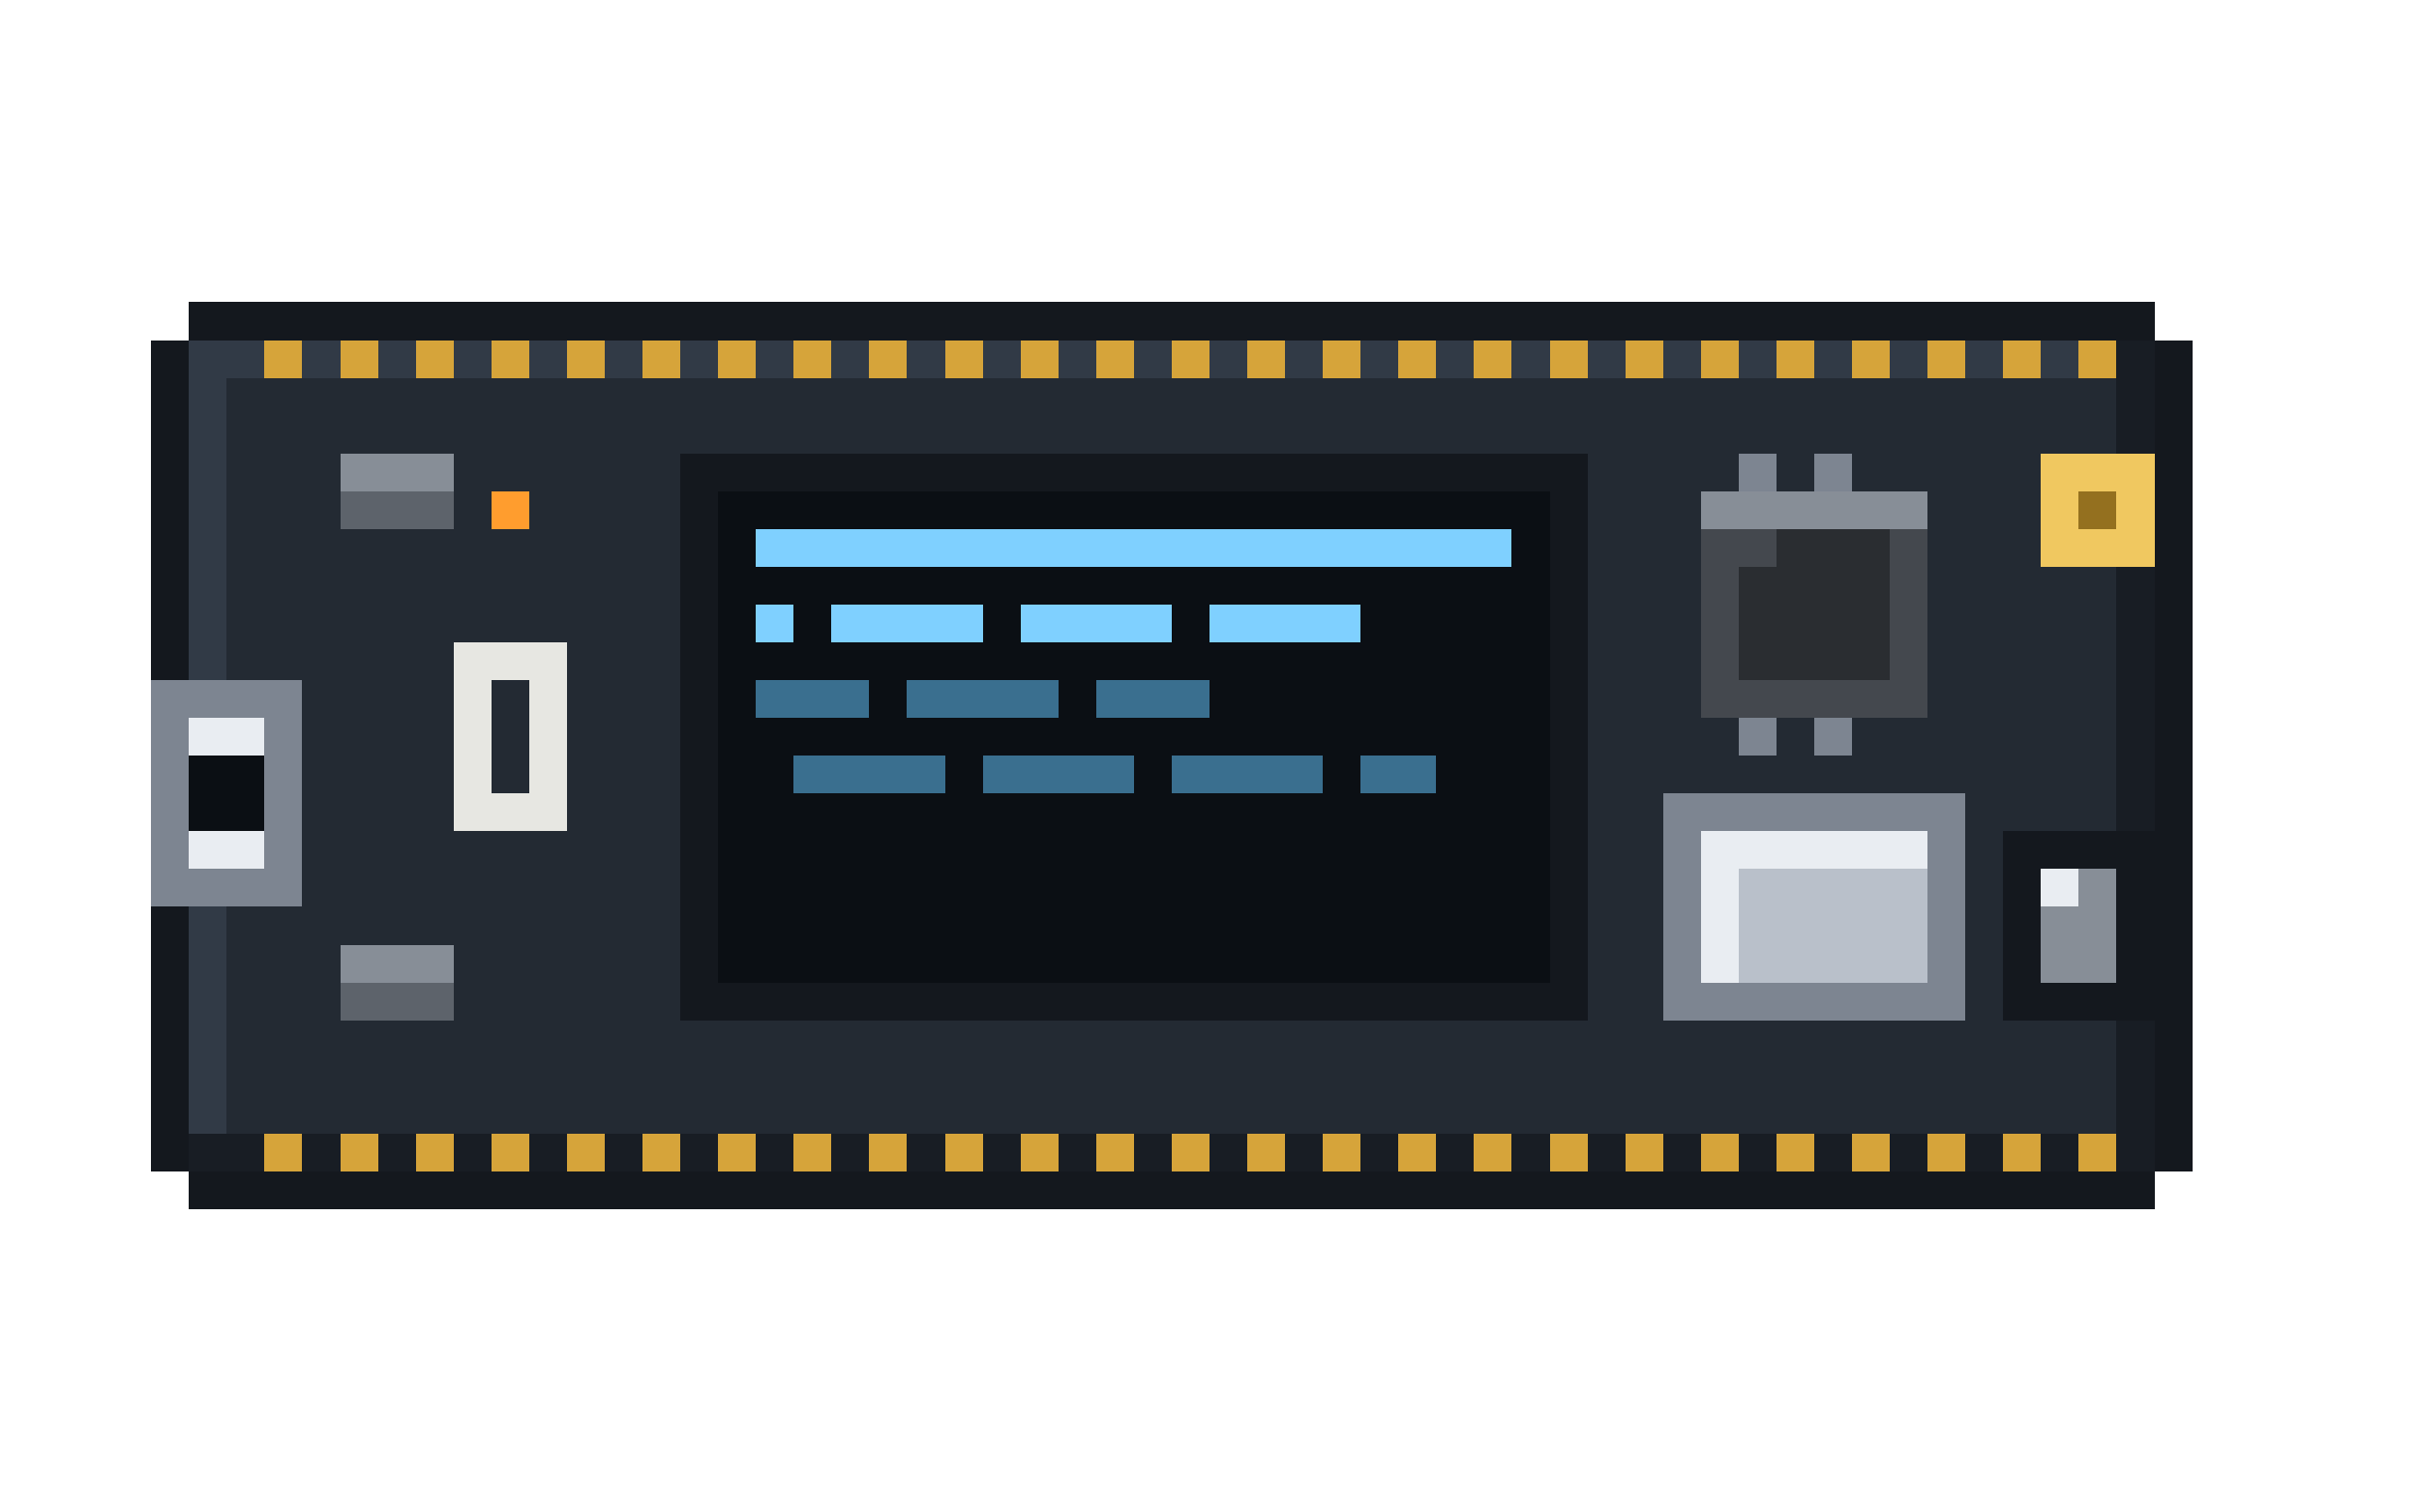
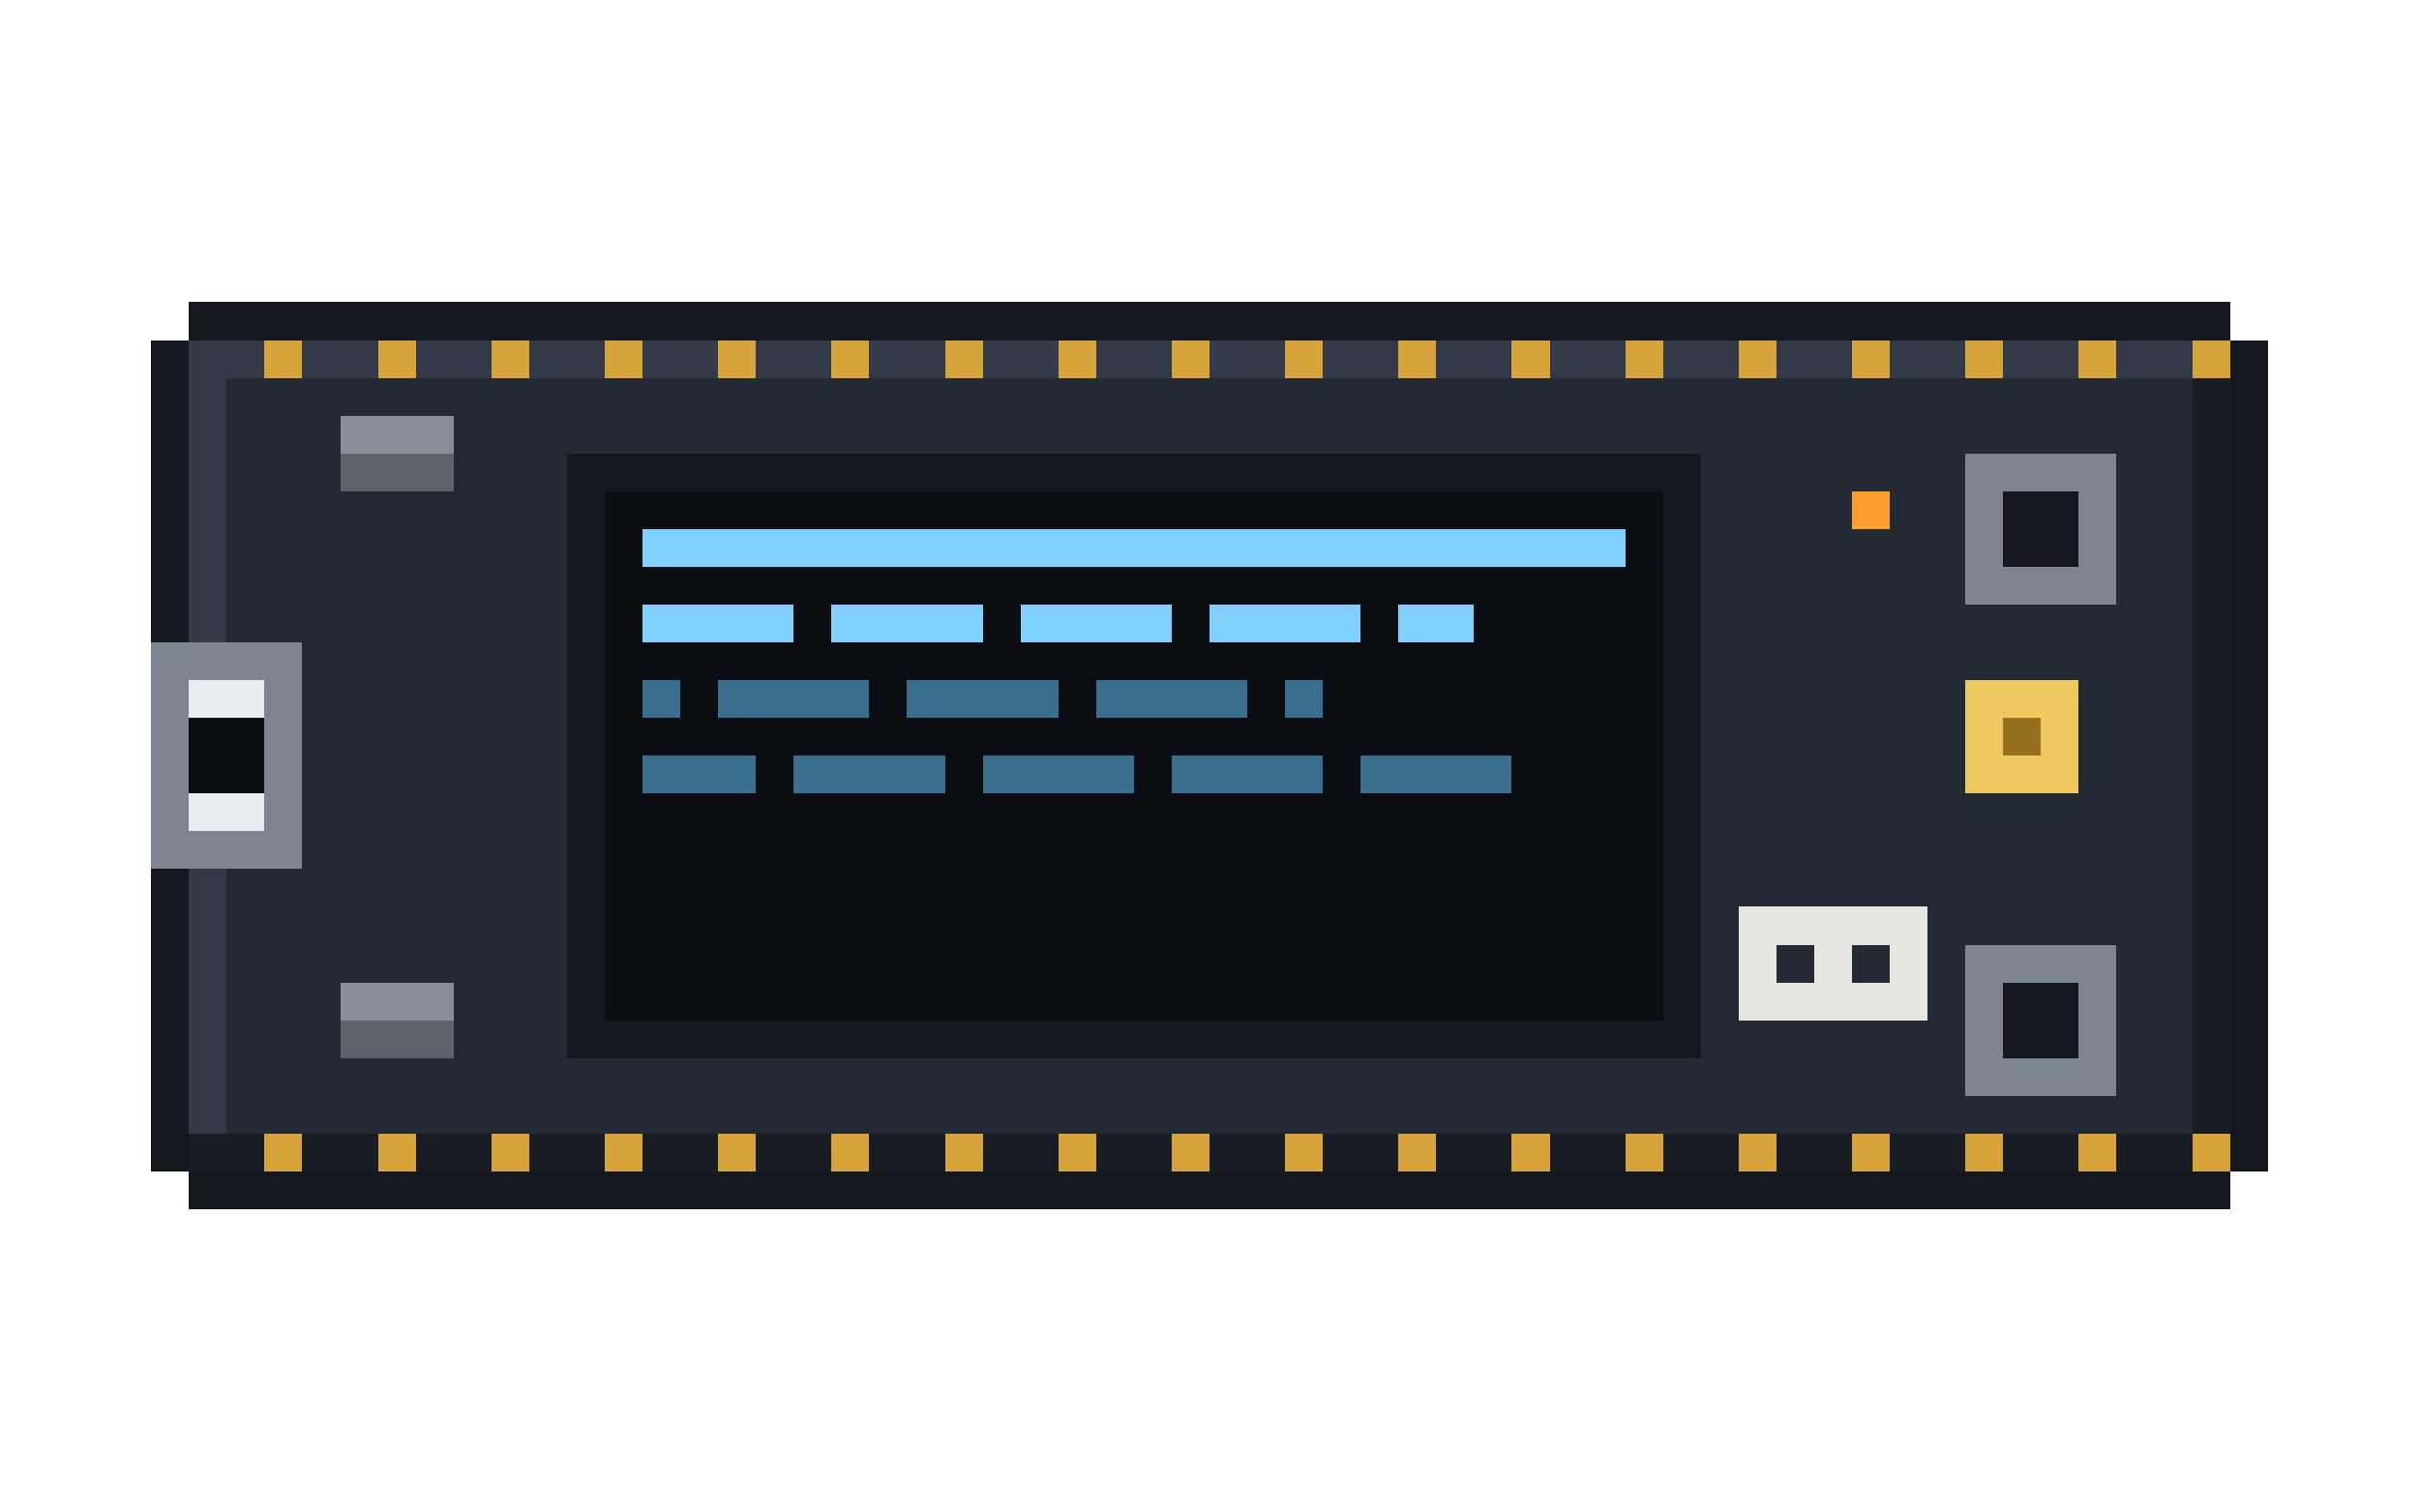
<svg xmlns="http://www.w3.org/2000/svg" viewBox="0 0 64 40" width="256" height="160" shape-rendering="crispEdges" role="img" aria-label="Heltec V4 (FEM på)">
-   <path fill="#14181e" d="M5 8h52v1h-52zM4 9h1v1h-1zM57 9h1v1h-1zM4 10h1v1h-1zM57 10h1v1h-1zM4 11h1v1h-1zM57 11h1v1h-1zM4 12h1v1h-1zM18 12h24v1h-24zM57 12h1v1h-1zM4 13h1v1h-1zM18 13h1v1h-1zM41 13h1v1h-1zM57 13h1v1h-1zM4 14h1v1h-1zM18 14h1v1h-1zM41 14h1v1h-1zM57 14h1v1h-1zM4 15h1v1h-1zM18 15h1v1h-1zM41 15h1v1h-1zM57 15h1v1h-1zM4 16h1v1h-1zM18 16h1v1h-1zM41 16h1v1h-1zM57 16h1v1h-1zM4 17h1v1h-1zM18 17h1v1h-1zM41 17h1v1h-1zM57 17h1v1h-1zM18 18h1v1h-1zM41 18h1v1h-1zM57 18h1v1h-1zM18 19h1v1h-1zM41 19h1v1h-1zM57 19h1v1h-1zM18 20h1v1h-1zM41 20h1v1h-1zM57 20h1v1h-1zM18 21h1v1h-1zM41 21h1v1h-1zM57 21h1v1h-1zM18 22h1v1h-1zM41 22h1v1h-1zM53 22h5v1h-5zM18 23h1v1h-1zM41 23h1v1h-1zM53 23h1v1h-1zM56 23h2v1h-2zM4 24h1v1h-1zM18 24h1v1h-1zM41 24h1v1h-1zM53 24h1v1h-1zM56 24h2v1h-2zM4 25h1v1h-1zM18 25h1v1h-1zM41 25h1v1h-1zM53 25h1v1h-1zM56 25h2v1h-2zM4 26h1v1h-1zM18 26h24v1h-24zM53 26h5v1h-5zM4 27h1v1h-1zM57 27h1v1h-1zM4 28h1v1h-1zM57 28h1v1h-1zM4 29h1v1h-1zM57 29h1v1h-1zM4 30h1v1h-1zM57 30h1v1h-1zM5 31h52v1h-52z" />
-   <path fill="#313a46" d="M5 9h2v1h-2zM8 9h1v1h-1zM10 9h1v1h-1zM12 9h1v1h-1zM14 9h1v1h-1zM16 9h1v1h-1zM18 9h1v1h-1zM20 9h1v1h-1zM22 9h1v1h-1zM24 9h1v1h-1zM26 9h1v1h-1zM28 9h1v1h-1zM30 9h1v1h-1zM32 9h1v1h-1zM34 9h1v1h-1zM36 9h1v1h-1zM38 9h1v1h-1zM40 9h1v1h-1zM42 9h1v1h-1zM44 9h1v1h-1zM46 9h1v1h-1zM48 9h1v1h-1zM50 9h1v1h-1zM52 9h1v1h-1zM54 9h1v1h-1zM5 10h1v1h-1zM5 11h1v1h-1zM5 12h1v1h-1zM5 13h1v1h-1zM5 14h1v1h-1zM5 15h1v1h-1zM5 16h1v1h-1zM5 17h1v1h-1zM5 24h1v1h-1zM5 25h1v1h-1zM5 26h1v1h-1zM5 27h1v1h-1zM5 28h1v1h-1zM5 29h1v1h-1z" />
-   <path fill="#d6a43a" d="M7 9h1v1h-1zM9 9h1v1h-1zM11 9h1v1h-1zM13 9h1v1h-1zM15 9h1v1h-1zM17 9h1v1h-1zM19 9h1v1h-1zM21 9h1v1h-1zM23 9h1v1h-1zM25 9h1v1h-1zM27 9h1v1h-1zM29 9h1v1h-1zM31 9h1v1h-1zM33 9h1v1h-1zM35 9h1v1h-1zM37 9h1v1h-1zM39 9h1v1h-1zM41 9h1v1h-1zM43 9h1v1h-1zM45 9h1v1h-1zM47 9h1v1h-1zM49 9h1v1h-1zM51 9h1v1h-1zM53 9h1v1h-1zM55 9h1v1h-1zM7 30h1v1h-1zM9 30h1v1h-1zM11 30h1v1h-1zM13 30h1v1h-1zM15 30h1v1h-1zM17 30h1v1h-1zM19 30h1v1h-1zM21 30h1v1h-1zM23 30h1v1h-1zM25 30h1v1h-1zM27 30h1v1h-1zM29 30h1v1h-1zM31 30h1v1h-1zM33 30h1v1h-1zM35 30h1v1h-1zM37 30h1v1h-1zM39 30h1v1h-1zM41 30h1v1h-1zM43 30h1v1h-1zM45 30h1v1h-1zM47 30h1v1h-1zM49 30h1v1h-1zM51 30h1v1h-1zM53 30h1v1h-1zM55 30h1v1h-1z" />
-   <path fill="#181d24" d="M56 9h1v1h-1zM56 10h1v1h-1zM56 11h1v1h-1zM56 15h1v1h-1zM56 16h1v1h-1zM56 17h1v1h-1zM56 18h1v1h-1zM56 19h1v1h-1zM56 20h1v1h-1zM56 21h1v1h-1zM56 27h1v1h-1zM56 28h1v1h-1zM56 29h1v1h-1zM5 30h2v1h-2zM8 30h1v1h-1zM10 30h1v1h-1zM12 30h1v1h-1zM14 30h1v1h-1zM16 30h1v1h-1zM18 30h1v1h-1zM20 30h1v1h-1zM22 30h1v1h-1zM24 30h1v1h-1zM26 30h1v1h-1zM28 30h1v1h-1zM30 30h1v1h-1zM32 30h1v1h-1zM34 30h1v1h-1zM36 30h1v1h-1zM38 30h1v1h-1zM40 30h1v1h-1zM42 30h1v1h-1zM44 30h1v1h-1zM46 30h1v1h-1zM48 30h1v1h-1zM50 30h1v1h-1zM52 30h1v1h-1zM54 30h1v1h-1zM56 30h1v1h-1z" />
-   <path fill="#232a33" d="M6 10h50v1h-50zM6 11h50v1h-50zM6 12h3v1h-3zM12 12h6v1h-6zM42 12h4v1h-4zM47 12h1v1h-1zM49 12h5v1h-5zM6 13h3v1h-3zM12 13h1v1h-1zM14 13h4v1h-4zM42 13h3v1h-3zM51 13h3v1h-3zM6 14h12v1h-12zM42 14h3v1h-3zM51 14h3v1h-3zM6 15h12v1h-12zM42 15h3v1h-3zM51 15h5v1h-5zM6 16h12v1h-12zM42 16h3v1h-3zM51 16h5v1h-5zM6 17h6v1h-6zM15 17h3v1h-3zM42 17h3v1h-3zM51 17h5v1h-5zM8 18h4v1h-4zM13 18h1v1h-1zM15 18h3v1h-3zM42 18h3v1h-3zM51 18h5v1h-5zM8 19h4v1h-4zM13 19h1v1h-1zM15 19h3v1h-3zM42 19h4v1h-4zM47 19h1v1h-1zM49 19h7v1h-7zM8 20h4v1h-4zM13 20h1v1h-1zM15 20h3v1h-3zM42 20h14v1h-14zM8 21h4v1h-4zM15 21h3v1h-3zM42 21h2v1h-2zM52 21h4v1h-4zM8 22h10v1h-10zM42 22h2v1h-2zM52 22h1v1h-1zM8 23h10v1h-10zM42 23h2v1h-2zM52 23h1v1h-1zM6 24h12v1h-12zM42 24h2v1h-2zM52 24h1v1h-1zM6 25h3v1h-3zM12 25h6v1h-6zM42 25h2v1h-2zM52 25h1v1h-1zM6 26h3v1h-3zM12 26h6v1h-6zM42 26h2v1h-2zM52 26h1v1h-1zM6 27h50v1h-50zM6 28h50v1h-50zM6 29h50v1h-50z" />
-   <path fill="#878e97" d="M9 12h3v1h-3zM45 13h6v1h-6zM55 23h1v1h-1zM54 24h2v1h-2zM9 25h3v1h-3zM54 25h2v1h-2z" />
-   <path fill="#7d8591" d="M46 12h1v1h-1zM48 12h1v1h-1zM4 18h4v1h-4zM4 19h1v1h-1zM7 19h1v1h-1zM46 19h1v1h-1zM48 19h1v1h-1zM4 20h1v1h-1zM7 20h1v1h-1zM4 21h1v1h-1zM7 21h1v1h-1zM44 21h8v1h-8zM4 22h1v1h-1zM7 22h1v1h-1zM44 22h1v1h-1zM51 22h1v1h-1zM4 23h4v1h-4zM44 23h1v1h-1zM51 23h1v1h-1zM44 24h1v1h-1zM51 24h1v1h-1zM44 25h1v1h-1zM51 25h1v1h-1zM44 26h8v1h-8z" />
-   <path fill="#f0c860" d="M54 12h3v1h-3zM54 13h1v1h-1zM56 13h1v1h-1zM54 14h3v1h-3z" />
-   <path fill="#5d636b" d="M9 13h3v1h-3zM9 26h3v1h-3z" />
-   <path fill="#ff9d2e" d="M13 13h1v1h-1z" />
-   <path fill="#0b0f14" d="M19 13h22v1h-22zM19 14h1v1h-1zM40 14h1v1h-1zM19 15h22v1h-22zM19 16h1v1h-1zM21 16h1v1h-1zM26 16h1v1h-1zM31 16h1v1h-1zM36 16h5v1h-5zM19 17h22v1h-22zM19 18h1v1h-1zM23 18h1v1h-1zM28 18h1v1h-1zM32 18h9v1h-9zM19 19h22v1h-22zM5 20h2v1h-2zM19 20h2v1h-2zM25 20h1v1h-1zM30 20h1v1h-1zM35 20h1v1h-1zM38 20h3v1h-3zM5 21h2v1h-2zM19 21h22v1h-22zM19 22h22v1h-22zM19 23h22v1h-22zM19 24h22v1h-22zM19 25h22v1h-22z" />
-   <path fill="#94701f" d="M55 13h1v1h-1z" />
-   <path fill="#7fd0ff" d="M20 14h20v1h-20zM20 16h1v1h-1zM22 16h4v1h-4zM27 16h4v1h-4zM32 16h4v1h-4z" />
-   <path fill="#44484e" d="M45 14h2v1h-2zM50 14h1v1h-1zM45 15h1v1h-1zM50 15h1v1h-1zM45 16h1v1h-1zM50 16h1v1h-1zM45 17h1v1h-1zM50 17h1v1h-1zM45 18h6v1h-6z" />
-   <path fill="#2a2d31" d="M47 14h3v1h-3zM46 15h4v1h-4zM46 16h4v1h-4zM46 17h4v1h-4z" />
-   <path fill="#e7e7e2" d="M12 17h3v1h-3zM12 18h1v1h-1zM14 18h1v1h-1zM12 19h1v1h-1zM14 19h1v1h-1zM12 20h1v1h-1zM14 20h1v1h-1zM12 21h3v1h-3z" />
-   <path fill="#3a6f8f" d="M20 18h3v1h-3zM24 18h4v1h-4zM29 18h3v1h-3zM21 20h4v1h-4zM26 20h4v1h-4zM31 20h4v1h-4zM36 20h2v1h-2z" />
-   <path fill="#e9edf2" d="M5 19h2v1h-2zM5 22h2v1h-2zM45 22h6v1h-6zM45 23h1v1h-1zM54 23h1v1h-1zM45 24h1v1h-1zM45 25h1v1h-1z" />
-   <path fill="#b9c0ca" d="M46 23h5v1h-5zM46 24h5v1h-5zM46 25h5v1h-5z" />
+   <path fill="#14181e" d="M5 8h54v1h-54zM4 9h1v1h-1zM59 9h1v1h-1zM4 10h1v1h-1zM59 10h1v1h-1zM4 11h1v1h-1zM59 11h1v1h-1zM4 12h1v1h-1zM15 12h30v1h-30zM59 12h1v1h-1zM4 13h1v1h-1zM15 13h1v1h-1zM44 13h1v1h-1zM53 13h2v1h-2zM59 13h1v1h-1zM4 14h1v1h-1zM15 14h1v1h-1zM44 14h1v1h-1zM53 14h2v1h-2zM59 14h1v1h-1zM4 15h1v1h-1zM15 15h1v1h-1zM44 15h1v1h-1zM59 15h1v1h-1zM4 16h1v1h-1zM15 16h1v1h-1zM44 16h1v1h-1zM59 16h1v1h-1zM15 17h1v1h-1zM44 17h1v1h-1zM59 17h1v1h-1zM15 18h1v1h-1zM44 18h1v1h-1zM59 18h1v1h-1zM15 19h1v1h-1zM44 19h1v1h-1zM59 19h1v1h-1zM15 20h1v1h-1zM44 20h1v1h-1zM59 20h1v1h-1zM15 21h1v1h-1zM44 21h1v1h-1zM59 21h1v1h-1zM15 22h1v1h-1zM44 22h1v1h-1zM59 22h1v1h-1zM4 23h1v1h-1zM15 23h1v1h-1zM44 23h1v1h-1zM59 23h1v1h-1zM4 24h1v1h-1zM15 24h1v1h-1zM44 24h1v1h-1zM59 24h1v1h-1zM4 25h1v1h-1zM15 25h1v1h-1zM44 25h1v1h-1zM59 25h1v1h-1zM4 26h1v1h-1zM15 26h1v1h-1zM44 26h1v1h-1zM53 26h2v1h-2zM59 26h1v1h-1zM4 27h1v1h-1zM15 27h30v1h-30zM53 27h2v1h-2zM59 27h1v1h-1zM4 28h1v1h-1zM59 28h1v1h-1zM4 29h1v1h-1zM59 29h1v1h-1zM4 30h1v1h-1zM59 30h1v1h-1zM5 31h54v1h-54z" />
+   <path fill="#313a46" d="M5 9h2v1h-2zM8 9h2v1h-2zM11 9h2v1h-2zM14 9h2v1h-2zM17 9h2v1h-2zM20 9h2v1h-2zM23 9h2v1h-2zM26 9h2v1h-2zM29 9h2v1h-2zM32 9h2v1h-2zM35 9h2v1h-2zM38 9h2v1h-2zM41 9h2v1h-2zM44 9h2v1h-2zM47 9h2v1h-2zM50 9h2v1h-2zM53 9h2v1h-2zM56 9h2v1h-2zM5 10h1v1h-1zM5 11h1v1h-1zM5 12h1v1h-1zM5 13h1v1h-1zM5 14h1v1h-1zM5 15h1v1h-1zM5 16h1v1h-1zM5 23h1v1h-1zM5 24h1v1h-1zM5 25h1v1h-1zM5 26h1v1h-1zM5 27h1v1h-1zM5 28h1v1h-1zM5 29h1v1h-1z" />
+   <path fill="#d6a43a" d="M7 9h1v1h-1zM10 9h1v1h-1zM13 9h1v1h-1zM16 9h1v1h-1zM19 9h1v1h-1zM22 9h1v1h-1zM25 9h1v1h-1zM28 9h1v1h-1zM31 9h1v1h-1zM34 9h1v1h-1zM37 9h1v1h-1zM40 9h1v1h-1zM43 9h1v1h-1zM46 9h1v1h-1zM49 9h1v1h-1zM52 9h1v1h-1zM55 9h1v1h-1zM58 9h1v1h-1zM7 30h1v1h-1zM10 30h1v1h-1zM13 30h1v1h-1zM16 30h1v1h-1zM19 30h1v1h-1zM22 30h1v1h-1zM25 30h1v1h-1zM28 30h1v1h-1zM31 30h1v1h-1zM34 30h1v1h-1zM37 30h1v1h-1zM40 30h1v1h-1zM43 30h1v1h-1zM46 30h1v1h-1zM49 30h1v1h-1zM52 30h1v1h-1zM55 30h1v1h-1zM58 30h1v1h-1z" />
+   <path fill="#232a33" d="M6 10h52v1h-52zM6 11h3v1h-3zM12 11h46v1h-46zM6 12h3v1h-3zM12 12h3v1h-3zM45 12h7v1h-7zM56 12h2v1h-2zM6 13h9v1h-9zM45 13h4v1h-4zM50 13h2v1h-2zM56 13h2v1h-2zM6 14h9v1h-9zM45 14h7v1h-7zM56 14h2v1h-2zM6 15h9v1h-9zM45 15h7v1h-7zM56 15h2v1h-2zM6 16h9v1h-9zM45 16h13v1h-13zM8 17h7v1h-7zM45 17h13v1h-13zM8 18h7v1h-7zM45 18h7v1h-7zM55 18h3v1h-3zM8 19h7v1h-7zM45 19h7v1h-7zM55 19h3v1h-3zM8 20h7v1h-7zM45 20h7v1h-7zM55 20h3v1h-3zM8 21h7v1h-7zM45 21h13v1h-13zM8 22h7v1h-7zM45 22h13v1h-13zM6 23h9v1h-9zM45 23h13v1h-13zM6 24h9v1h-9zM45 24h1v1h-1zM51 24h7v1h-7zM6 25h9v1h-9zM45 25h1v1h-1zM47 25h1v1h-1zM49 25h1v1h-1zM51 25h1v1h-1zM56 25h2v1h-2zM6 26h3v1h-3zM12 26h3v1h-3zM45 26h1v1h-1zM51 26h1v1h-1zM56 26h2v1h-2zM6 27h3v1h-3zM12 27h3v1h-3zM45 27h7v1h-7zM56 27h2v1h-2zM6 28h46v1h-46zM56 28h2v1h-2zM6 29h52v1h-52z" />
+   <path fill="#181d24" d="M58 10h1v1h-1zM58 11h1v1h-1zM58 12h1v1h-1zM58 13h1v1h-1zM58 14h1v1h-1zM58 15h1v1h-1zM58 16h1v1h-1zM58 17h1v1h-1zM58 18h1v1h-1zM58 19h1v1h-1zM58 20h1v1h-1zM58 21h1v1h-1zM58 22h1v1h-1zM58 23h1v1h-1zM58 24h1v1h-1zM58 25h1v1h-1zM58 26h1v1h-1zM58 27h1v1h-1zM58 28h1v1h-1zM58 29h1v1h-1zM5 30h2v1h-2zM8 30h2v1h-2zM11 30h2v1h-2zM14 30h2v1h-2zM17 30h2v1h-2zM20 30h2v1h-2zM23 30h2v1h-2zM26 30h2v1h-2zM29 30h2v1h-2zM32 30h2v1h-2zM35 30h2v1h-2zM38 30h2v1h-2zM41 30h2v1h-2zM44 30h2v1h-2zM47 30h2v1h-2zM50 30h2v1h-2zM53 30h2v1h-2zM56 30h2v1h-2z" />
+   <path fill="#878e97" d="M9 11h3v1h-3zM9 26h3v1h-3z" />
+   <path fill="#5d636b" d="M9 12h3v1h-3zM9 27h3v1h-3z" />
+   <path fill="#7d8591" d="M52 12h4v1h-4zM52 13h1v1h-1zM55 13h1v1h-1zM52 14h1v1h-1zM55 14h1v1h-1zM52 15h4v1h-4zM4 17h4v1h-4zM4 18h1v1h-1zM7 18h1v1h-1zM4 19h1v1h-1zM7 19h1v1h-1zM4 20h1v1h-1zM7 20h1v1h-1zM4 21h1v1h-1zM7 21h1v1h-1zM4 22h4v1h-4zM52 25h4v1h-4zM52 26h1v1h-1zM55 26h1v1h-1zM52 27h1v1h-1zM55 27h1v1h-1zM52 28h4v1h-4z" />
+   <path fill="#0b0f14" d="M16 13h28v1h-28zM16 14h1v1h-1zM43 14h1v1h-1zM16 15h28v1h-28zM16 16h1v1h-1zM21 16h1v1h-1zM26 16h1v1h-1zM31 16h1v1h-1zM36 16h1v1h-1zM39 16h5v1h-5zM16 17h28v1h-28zM16 18h1v1h-1zM18 18h1v1h-1zM23 18h1v1h-1zM28 18h1v1h-1zM33 18h1v1h-1zM35 18h9v1h-9zM5 19h2v1h-2zM16 19h28v1h-28zM5 20h2v1h-2zM16 20h1v1h-1zM20 20h1v1h-1zM25 20h1v1h-1zM30 20h1v1h-1zM35 20h1v1h-1zM40 20h4v1h-4zM16 21h28v1h-28zM16 22h28v1h-28zM16 23h28v1h-28zM16 24h28v1h-28zM16 25h28v1h-28zM16 26h28v1h-28z" />
+   <path fill="#ff9d2e" d="M49 13h1v1h-1z" />
+   <path fill="#7fd0ff" d="M17 14h26v1h-26zM17 16h4v1h-4zM22 16h4v1h-4zM27 16h4v1h-4zM32 16h4v1h-4zM37 16h2v1h-2z" />
+   <path fill="#e9edf2" d="M5 18h2v1h-2zM5 21h2v1h-2z" />
+   <path fill="#3a6f8f" d="M17 18h1v1h-1zM19 18h4v1h-4zM24 18h4v1h-4zM29 18h4v1h-4zM34 18h1v1h-1zM17 20h3v1h-3zM21 20h4v1h-4zM26 20h4v1h-4zM31 20h4v1h-4zM36 20h4v1h-4z" />
+   <path fill="#f0c860" d="M52 18h3v1h-3zM52 19h1v1h-1zM54 19h1v1h-1zM52 20h3v1h-3z" />
+   <path fill="#94701f" d="M53 19h1v1h-1z" />
+   <path fill="#e7e7e2" d="M46 24h5v1h-5zM46 25h1v1h-1zM48 25h1v1h-1zM50 25h1v1h-1zM46 26h5v1h-5z" />
</svg>
